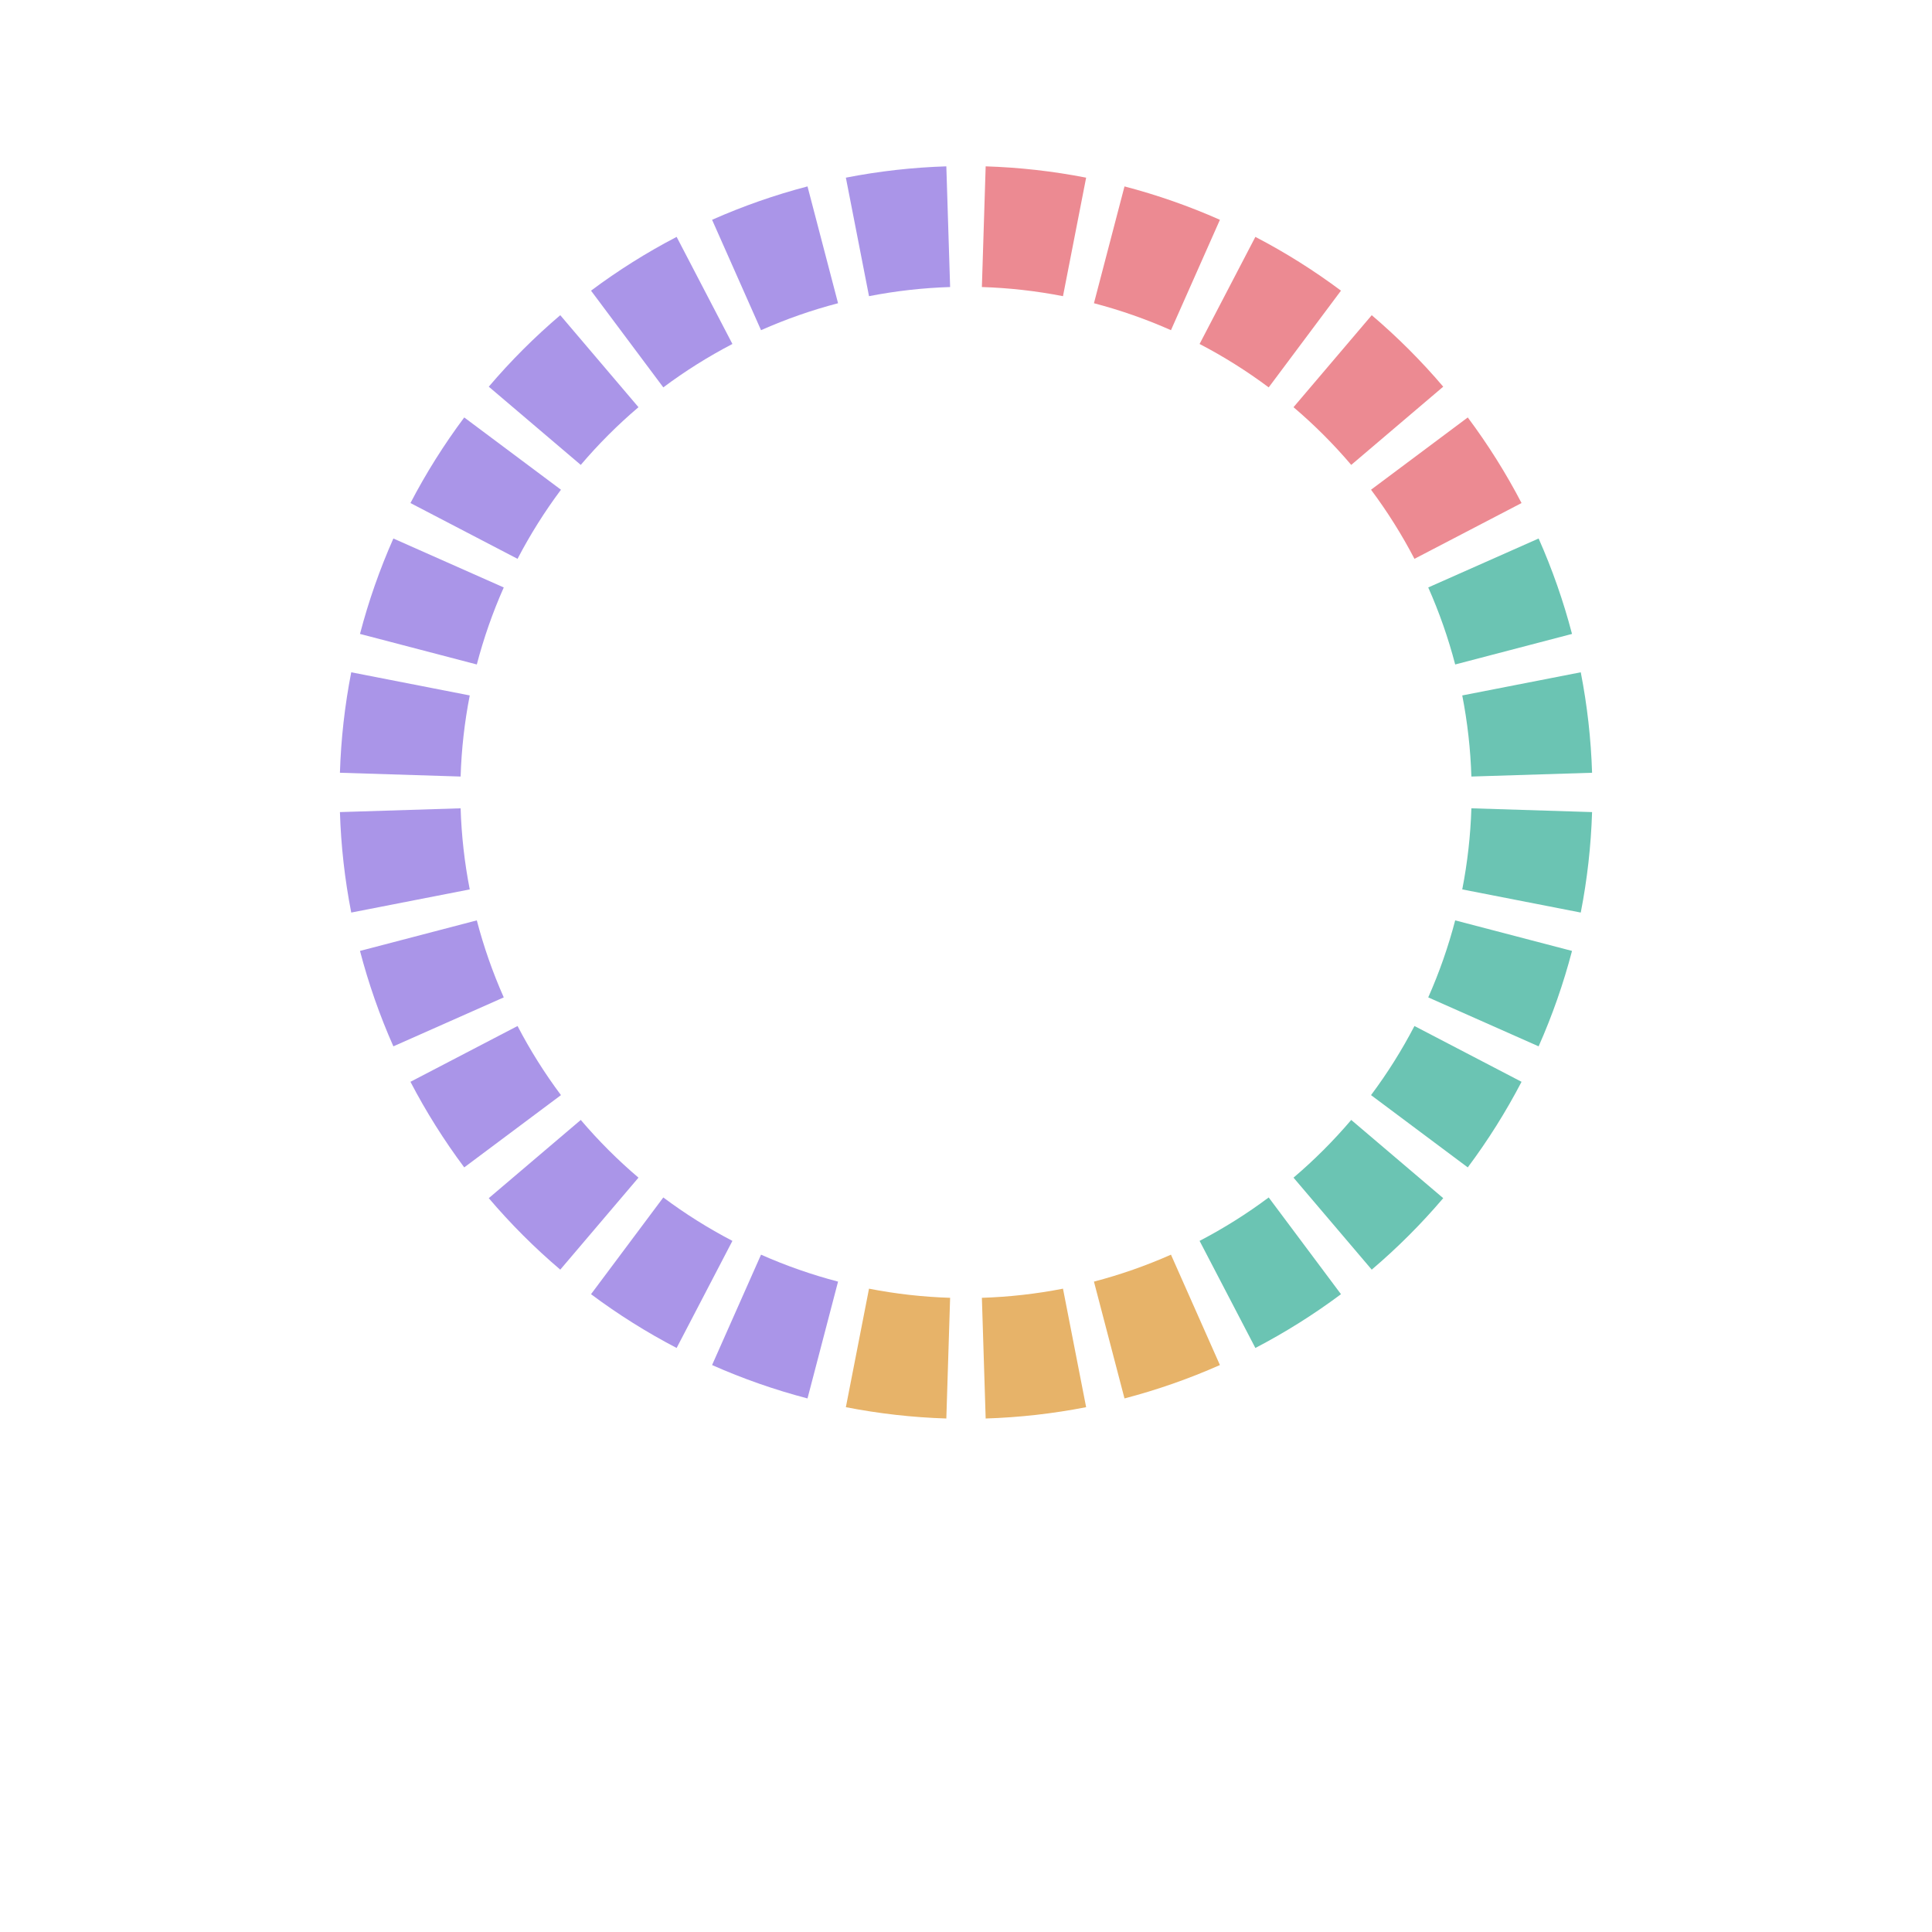
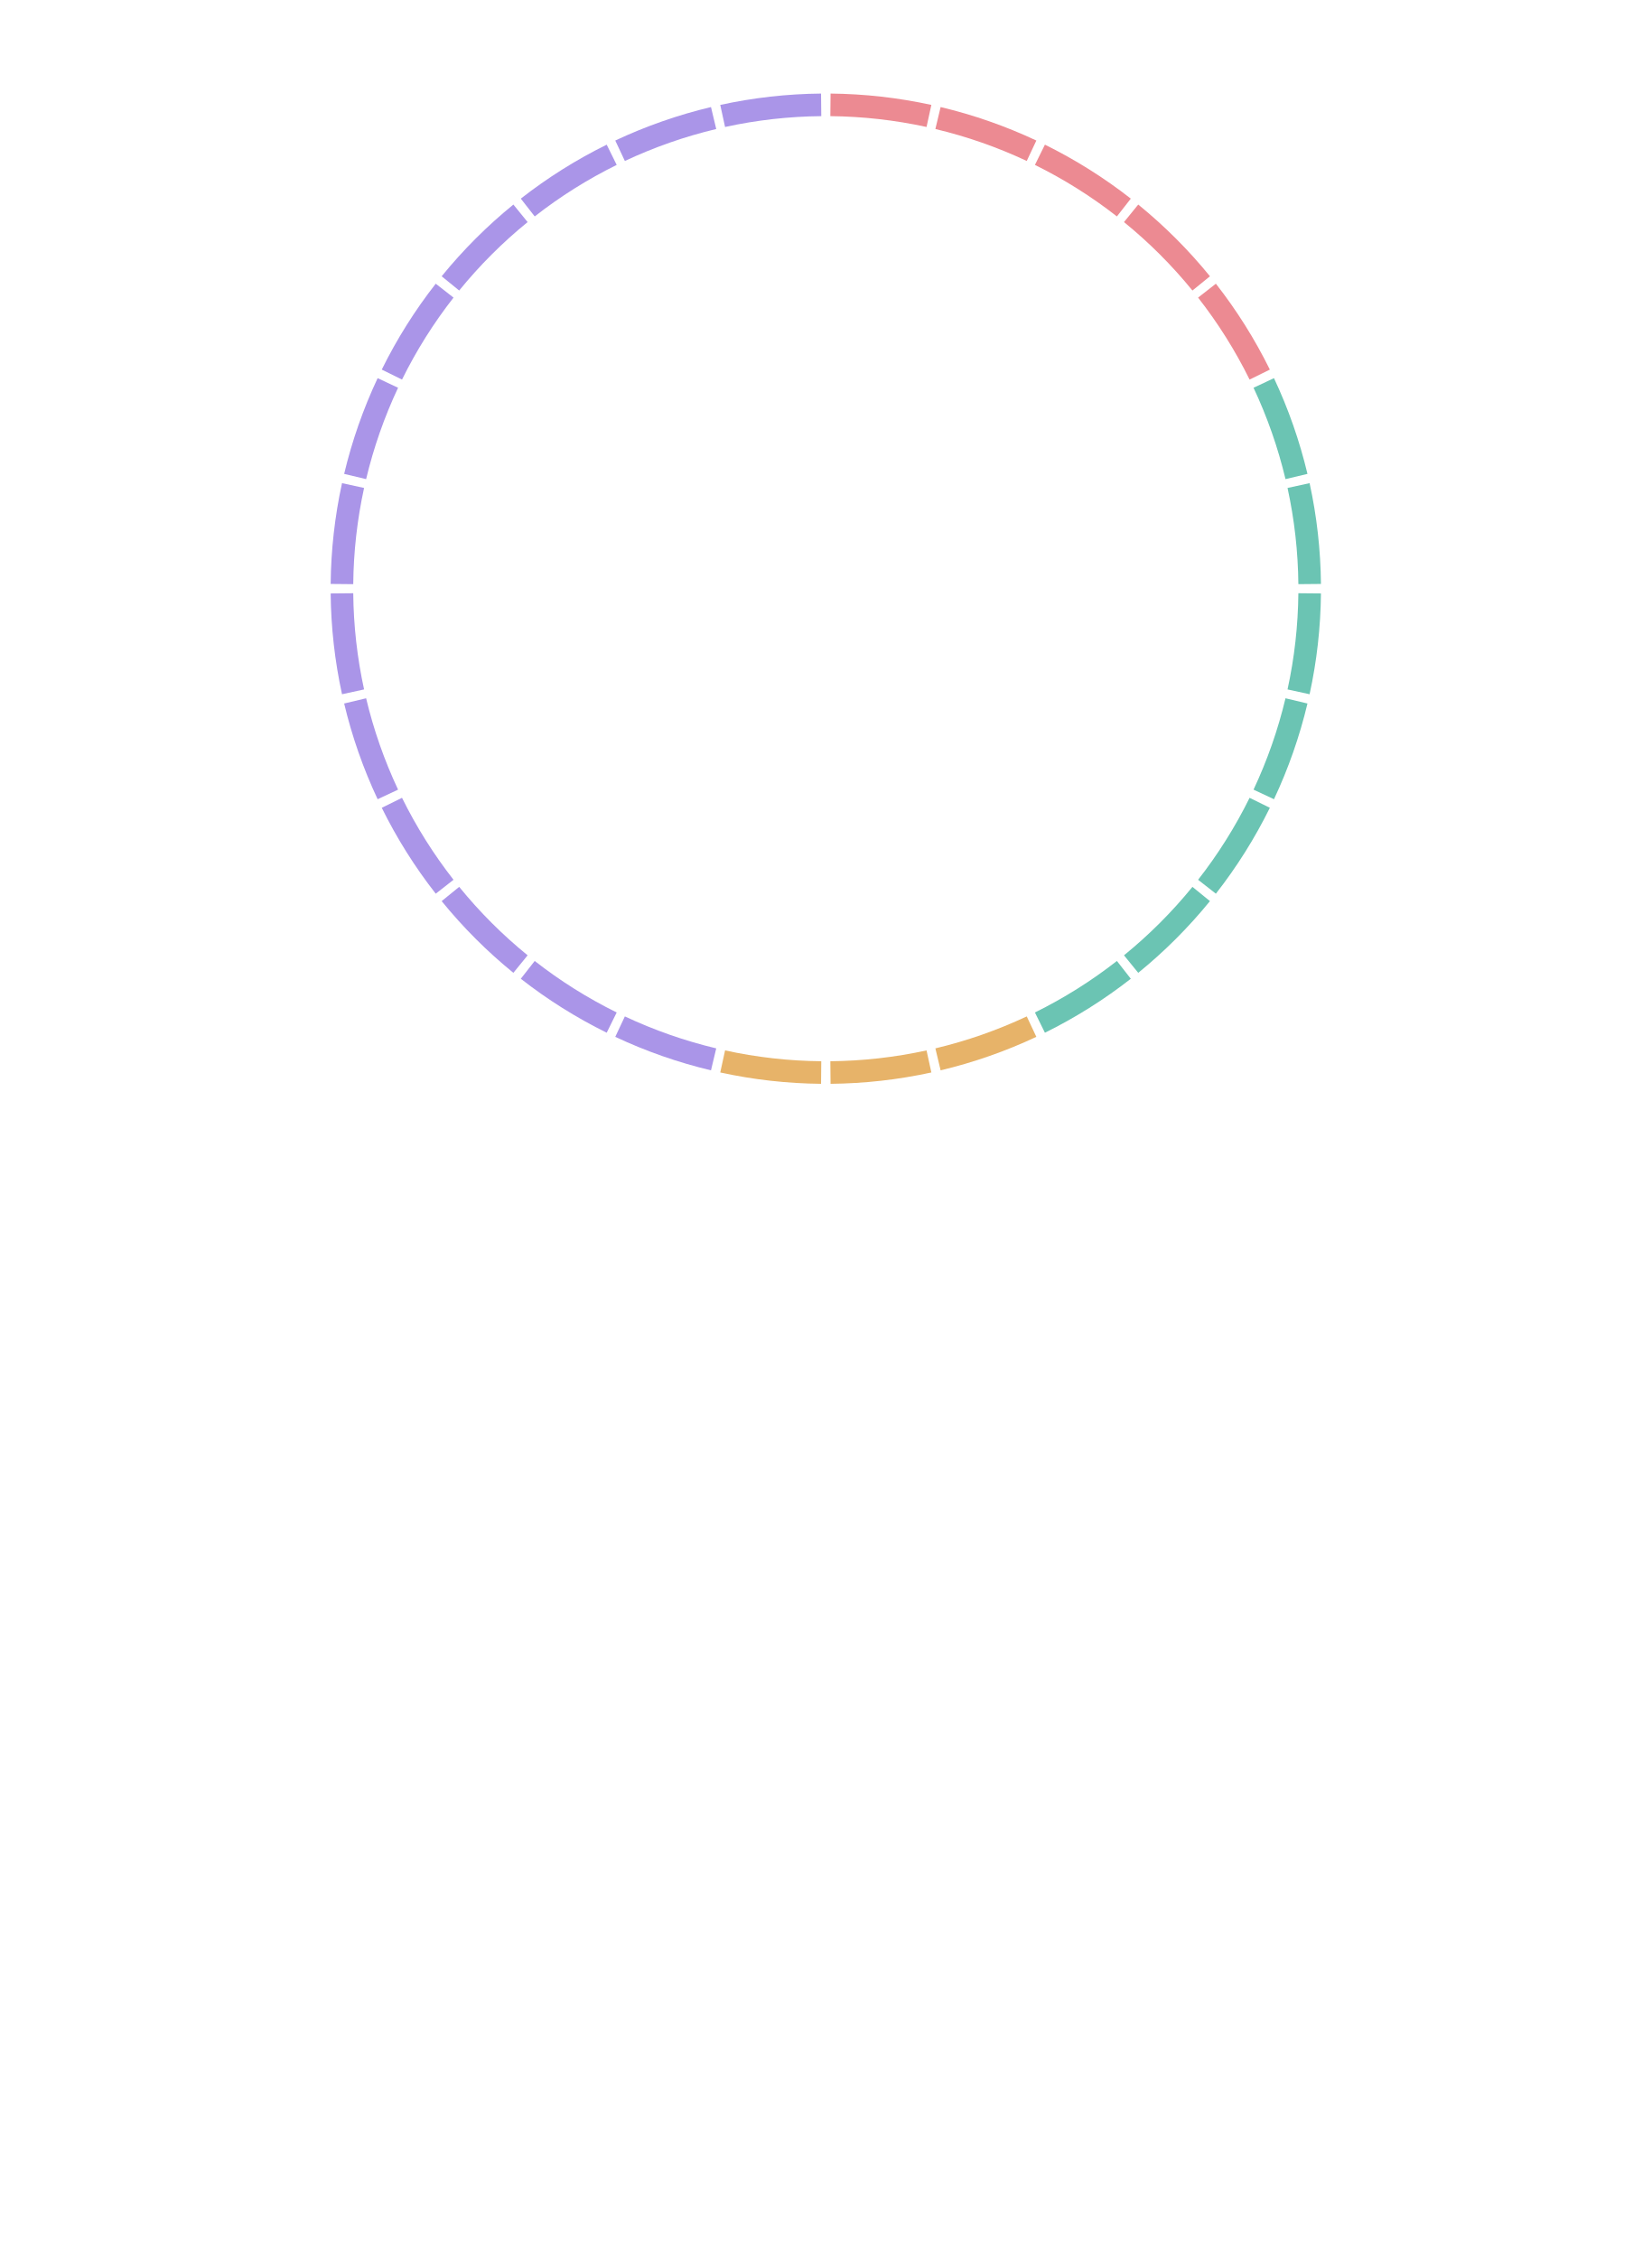
- <svg xmlns="http://www.w3.org/2000/svg" viewBox="0 0 1024 1024" width="1024" height="1024">
-   <g transform="translate(0 -92)">
-     <g transform="translate(512 512)" fill="none" stroke-width="64">
-       <path d="M 9.42 -299.85 A 300 300 0 0 1 57.54 -294.43" stroke="#EC8A92" />
-       <path d="M 75.91 -290.24 A 300 300 0 0 1 121.61 -274.25" stroke="#EC8A92" />
-       <path d="M 138.59 -266.07 A 300 300 0 0 1 179.59 -240.31" stroke="#EC8A92" />
-       <path d="M 194.32 -228.56 A 300 300 0 0 1 228.56 -194.32" stroke="#EC8A92" />
-       <path d="M 240.31 -179.59 A 300 300 0 0 1 266.07 -138.59" stroke="#EC8A92" />
-       <path d="M 274.25 -121.61 A 300 300 0 0 1 290.24 -75.91" stroke="#6BC4B3" />
-       <path d="M 294.43 -57.54 A 300 300 0 0 1 299.85 -9.42" stroke="#6BC4B3" />
-       <path d="M 299.85 9.42 A 300 300 0 0 1 294.43 57.54" stroke="#6BC4B3" />
-       <path d="M 290.24 75.91 A 300 300 0 0 1 274.25 121.61" stroke="#6BC4B3" />
-       <path d="M 266.07 138.59 A 300 300 0 0 1 240.31 179.59" stroke="#6BC4B3" />
-       <path d="M 228.56 194.32 A 300 300 0 0 1 194.32 228.56" stroke="#6BC4B3" />
-       <path d="M 179.59 240.31 A 300 300 0 0 1 138.59 266.07" stroke="#6BC4B3" />
-       <path d="M 121.61 274.25 A 300 300 0 0 1 75.91 290.24" stroke="#E7B369" />
-       <path d="M 57.54 294.43 A 300 300 0 0 1 9.42 299.85" stroke="#E7B369" />
-       <path d="M -9.42 299.85 A 300 300 0 0 1 -57.54 294.43" stroke="#E7B369" />
-       <path d="M -75.91 290.24 A 300 300 0 0 1 -121.61 274.25" stroke="#AA95E8" />
-       <path d="M -138.59 266.07 A 300 300 0 0 1 -179.59 240.31" stroke="#AA95E8" />
-       <path d="M -194.32 228.56 A 300 300 0 0 1 -228.56 194.32" stroke="#AA95E8" />
-       <path d="M -240.31 179.59 A 300 300 0 0 1 -266.07 138.59" stroke="#AA95E8" />
-       <path d="M -274.25 121.61 A 300 300 0 0 1 -290.24 75.91" stroke="#AA95E8" />
-       <path d="M -294.43 57.54 A 300 300 0 0 1 -299.85 9.42" stroke="#AA95E8" />
-       <path d="M -299.85 -9.42 A 300 300 0 0 1 -294.43 -57.54" stroke="#AA95E8" />
-       <path d="M -290.24 -75.91 A 300 300 0 0 1 -274.25 -121.61" stroke="#AA95E8" />
-       <path d="M -266.07 -138.59 A 300 300 0 0 1 -240.31 -179.59" stroke="#AA95E8" />
-       <path d="M -228.56 -194.32 A 300 300 0 0 1 -194.32 -228.56" stroke="#AA95E8" />
-       <path d="M -179.59 -240.31 A 300 300 0 0 1 -138.59 -266.07" stroke="#AA95E8" />
-       <path d="M -121.61 -274.25 A 300 300 0 0 1 -75.91 -290.24" stroke="#AA95E8" />
-       <path d="M -57.54 -294.43 A 300 300 0 0 1 -9.42 -299.85" stroke="#AA95E8" />
-     </g>
+ <svg xmlns="http://www.w3.org/2000/svg" viewBox="0 0 1024 1400" width="1024" height="1400">
+   <g transform="translate(512 365)" fill="none" stroke-width="14">
+     <path d="M 2.88 -299.99 A 300 300 0 0 1 63.95 -293.11" stroke="#EC8A92" />
+     <path d="M 69.56 -291.82 A 300 300 0 0 1 127.56 -271.53" stroke="#EC8A92" />
+     <path d="M 132.75 -269.03 A 300 300 0 0 1 184.79 -236.33" stroke="#EC8A92" />
+     <path d="M 189.29 -232.74 A 300 300 0 0 1 232.74 -189.29" stroke="#EC8A92" />
+     <path d="M 236.33 -184.79 A 300 300 0 0 1 269.03 -132.75" stroke="#EC8A92" />
+     <path d="M 271.53 -127.56 A 300 300 0 0 1 291.82 -69.56" stroke="#6BC4B3" />
+     <path d="M 293.11 -63.95 A 300 300 0 0 1 299.99 -2.88" stroke="#6BC4B3" />
+     <path d="M 299.99 2.88 A 300 300 0 0 1 293.11 63.95" stroke="#6BC4B3" />
+     <path d="M 291.82 69.56 A 300 300 0 0 1 271.53 127.56" stroke="#6BC4B3" />
+     <path d="M 269.03 132.75 A 300 300 0 0 1 236.33 184.79" stroke="#6BC4B3" />
+     <path d="M 232.74 189.29 A 300 300 0 0 1 189.29 232.74" stroke="#6BC4B3" />
+     <path d="M 184.79 236.33 A 300 300 0 0 1 132.75 269.03" stroke="#6BC4B3" />
+     <path d="M 127.56 271.53 A 300 300 0 0 1 69.56 291.82" stroke="#E7B369" />
+     <path d="M 63.95 293.11 A 300 300 0 0 1 2.88 299.99" stroke="#E7B369" />
+     <path d="M -2.88 299.99 A 300 300 0 0 1 -63.95 293.11" stroke="#E7B369" />
+     <path d="M -69.56 291.82 A 300 300 0 0 1 -127.56 271.53" stroke="#AA95E8" />
+     <path d="M -132.75 269.03 A 300 300 0 0 1 -184.79 236.33" stroke="#AA95E8" />
+     <path d="M -189.29 232.74 A 300 300 0 0 1 -232.74 189.29" stroke="#AA95E8" />
+     <path d="M -236.33 184.79 A 300 300 0 0 1 -269.03 132.75" stroke="#AA95E8" />
+     <path d="M -271.53 127.56 A 300 300 0 0 1 -291.82 69.56" stroke="#AA95E8" />
+     <path d="M -293.11 63.95 A 300 300 0 0 1 -299.99 2.88" stroke="#AA95E8" />
+     <path d="M -299.99 -2.88 A 300 300 0 0 1 -293.11 -63.95" stroke="#AA95E8" />
+     <path d="M -291.82 -69.56 A 300 300 0 0 1 -271.53 -127.56" stroke="#AA95E8" />
+     <path d="M -269.03 -132.75 A 300 300 0 0 1 -236.33 -184.79" stroke="#AA95E8" />
+     <path d="M -232.74 -189.29 A 300 300 0 0 1 -189.29 -232.74" stroke="#AA95E8" />
+     <path d="M -184.79 -236.33 A 300 300 0 0 1 -132.75 -269.03" stroke="#AA95E8" />
+     <path d="M -127.56 -271.53 A 300 300 0 0 1 -69.56 -291.82" stroke="#AA95E8" />
+     <path d="M -63.95 -293.11 A 300 300 0 0 1 -2.88 -299.99" stroke="#AA95E8" />
  </g>
</svg>
